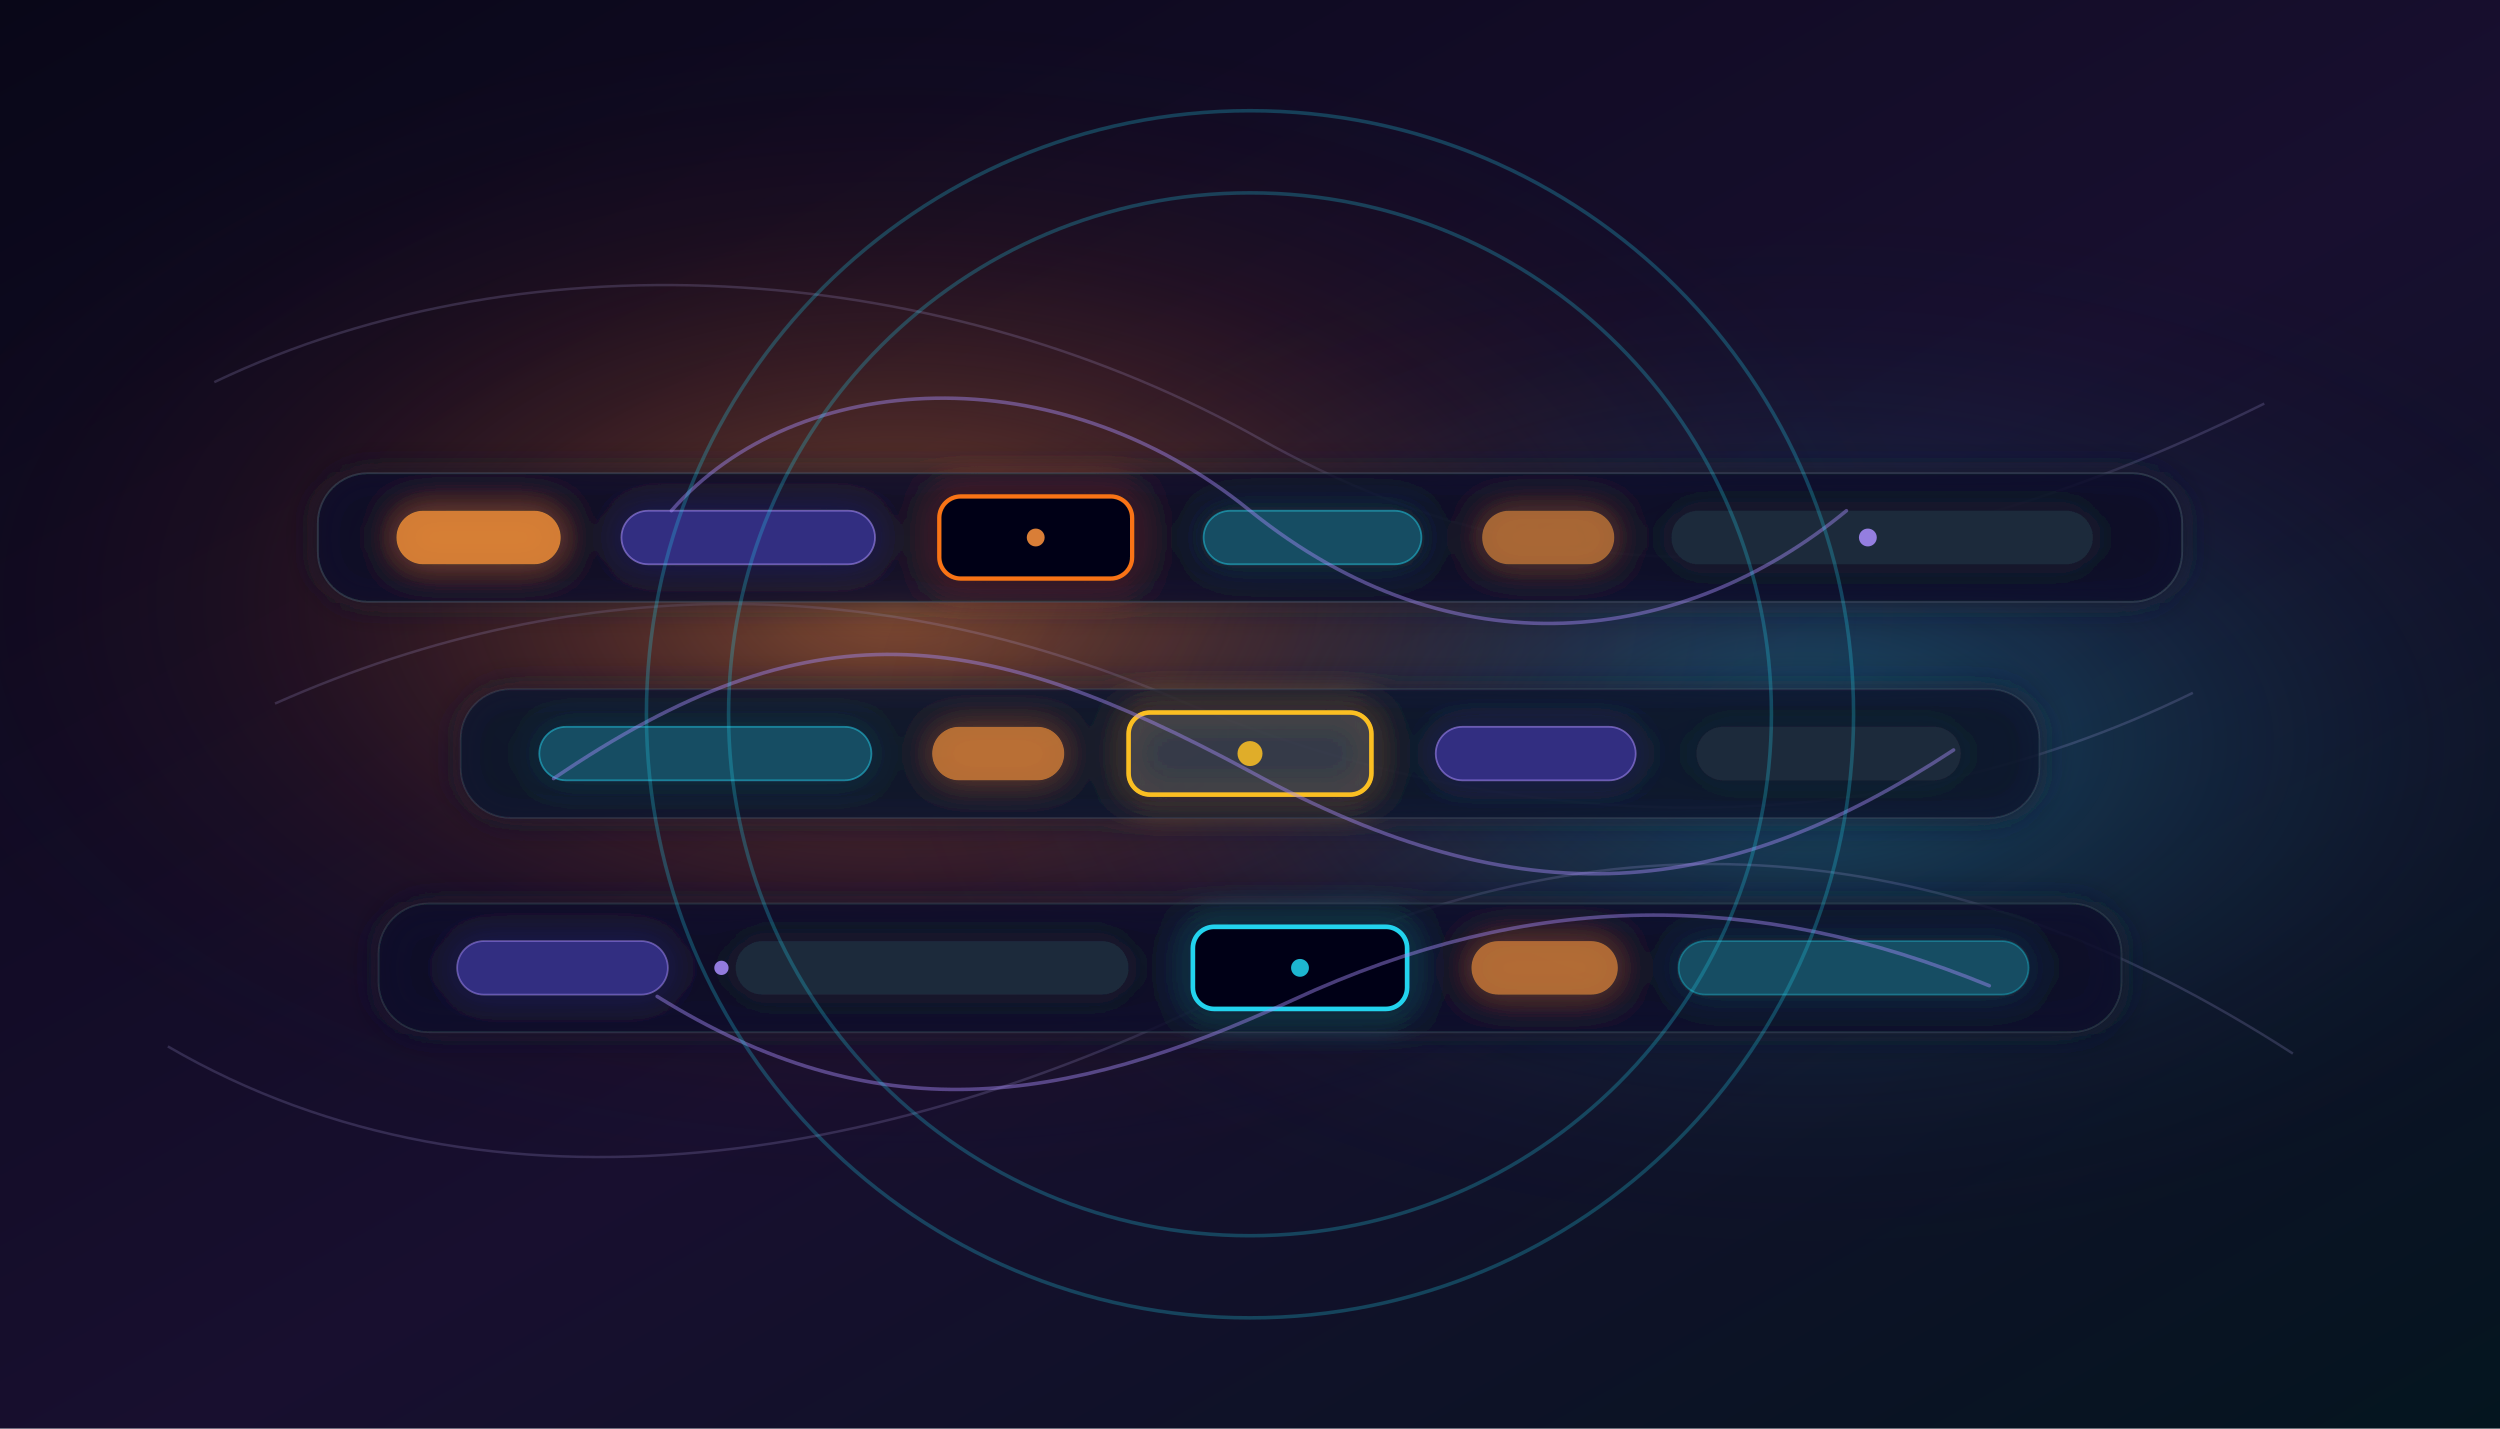
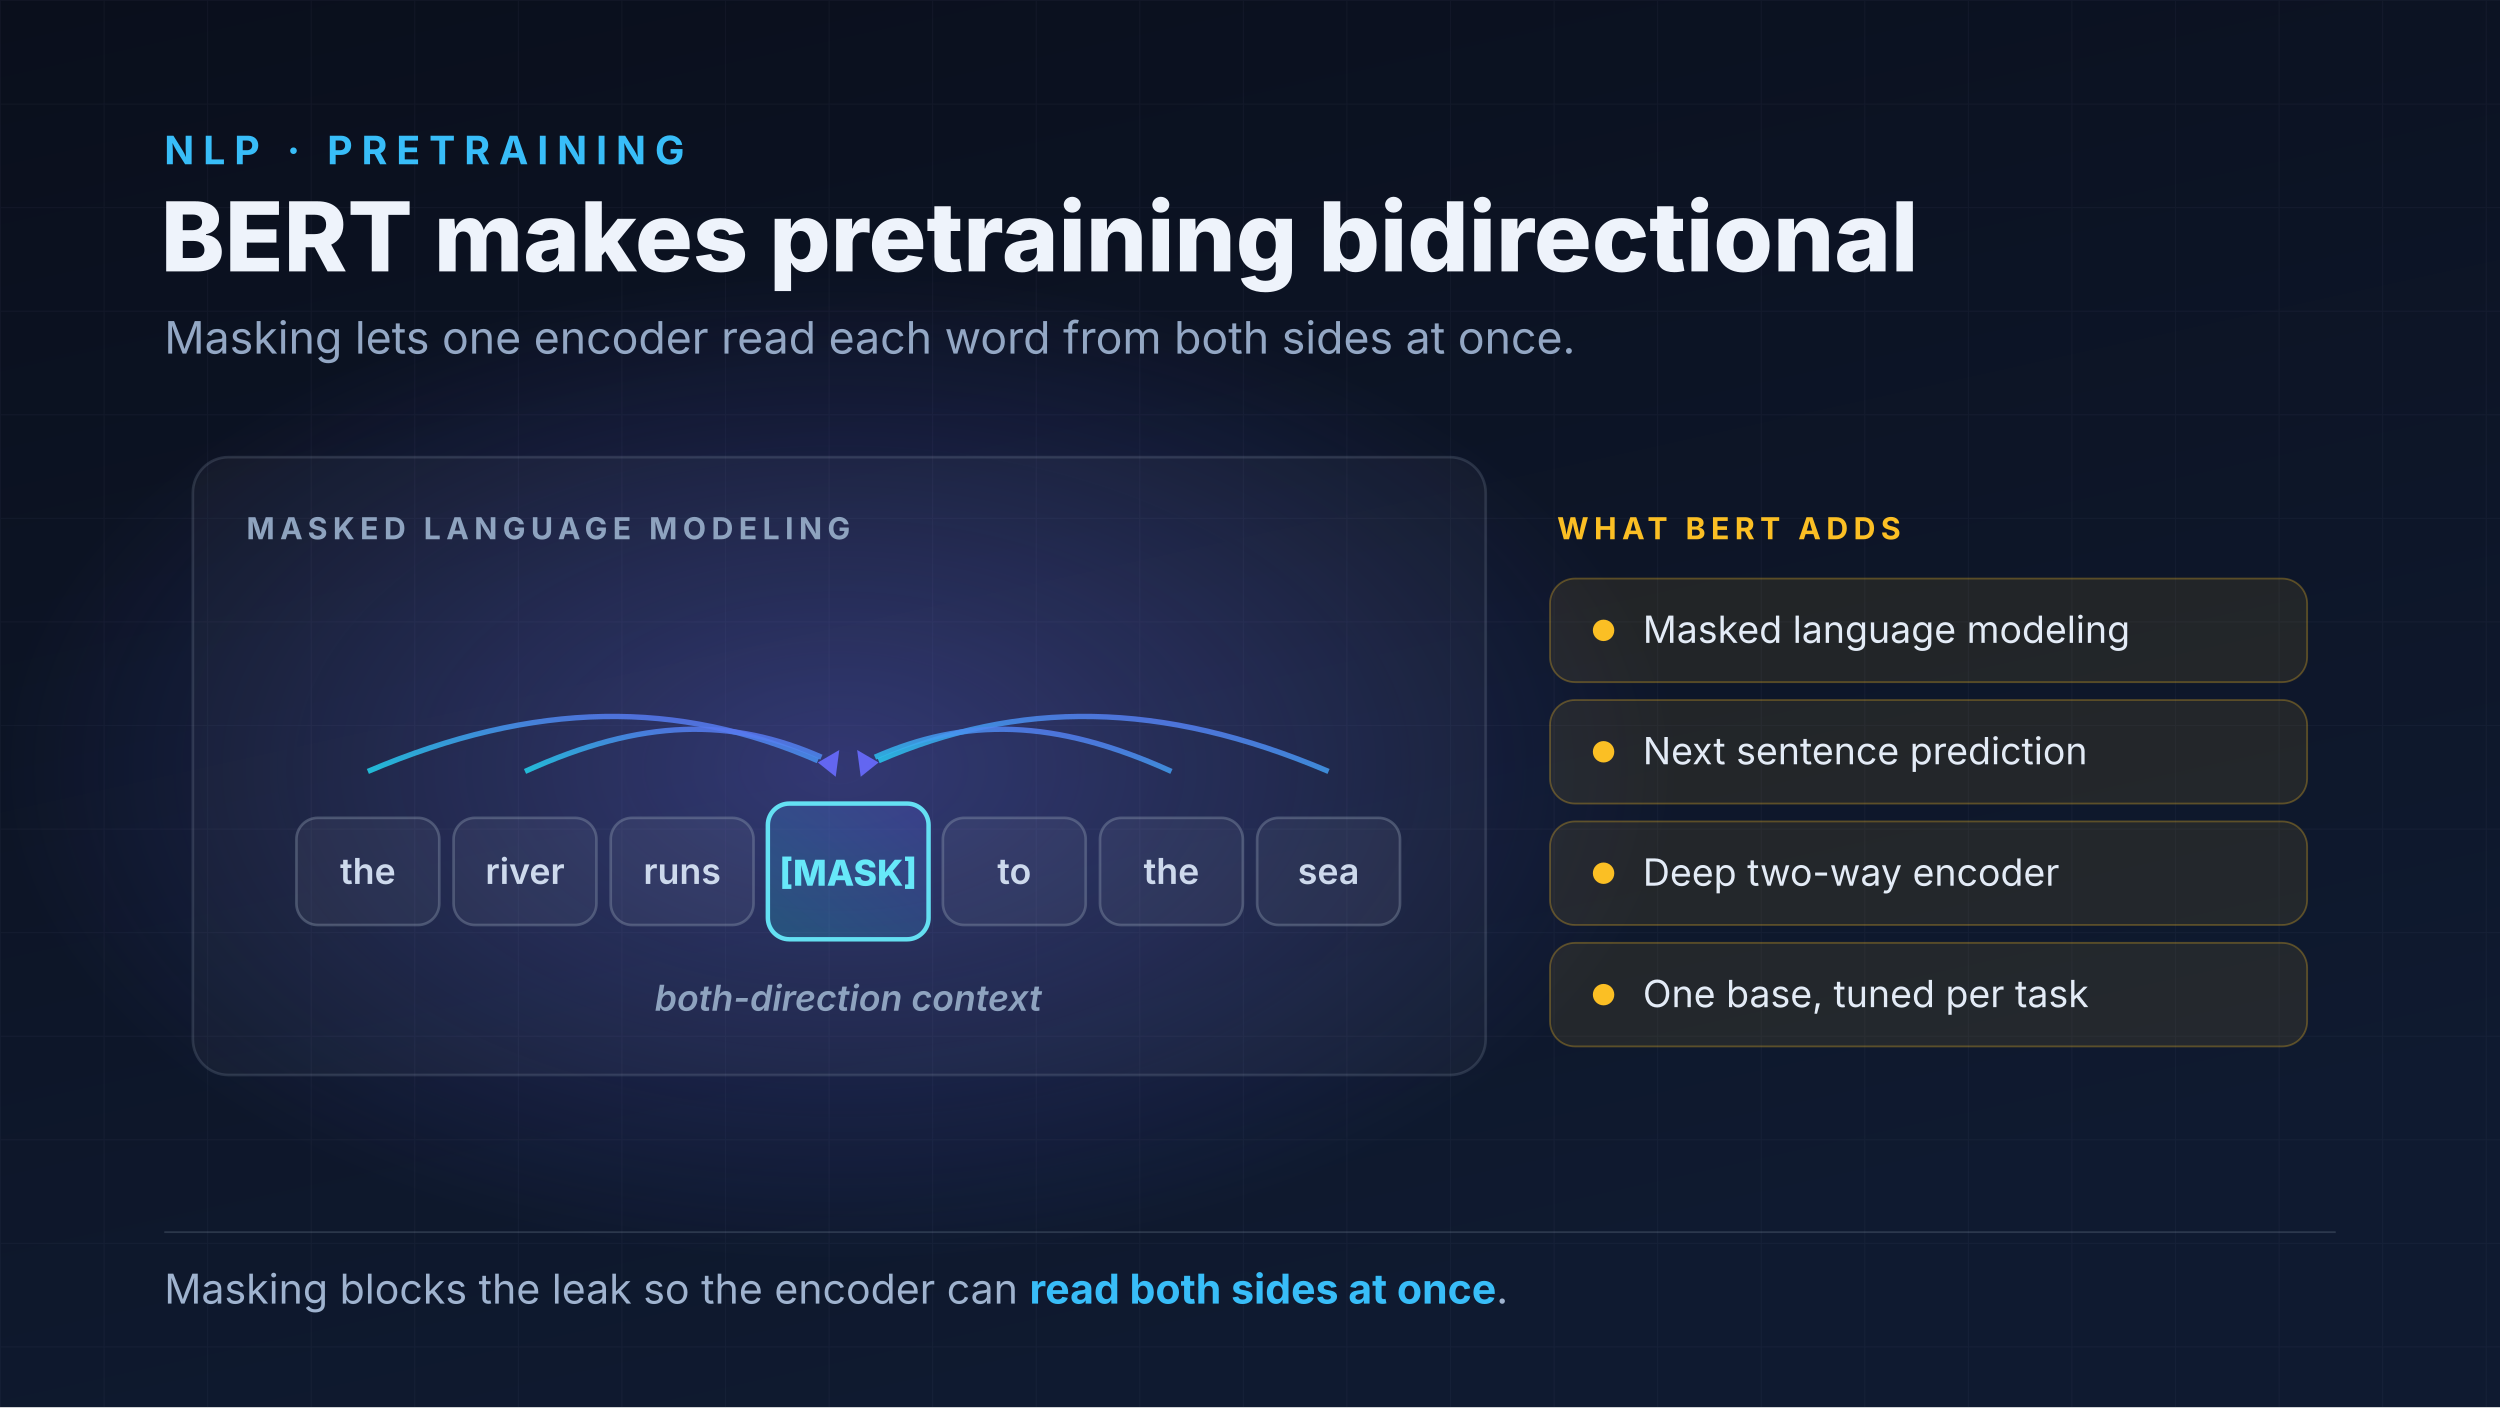
- <svg xmlns="http://www.w3.org/2000/svg" width="1400" height="800" viewBox="0 0 1400 800" role="img" aria-labelledby="title desc">
+ <svg xmlns="http://www.w3.org/2000/svg" width="1400" height="788" viewBox="0 0 1400 788" role="img" aria-labelledby="title desc">
  <defs>
-     <linearGradient id="bg" x1="0" y1="0" x2="1" y2="1">
-       <stop offset="0%" stop-color="#090718" />
-       <stop offset="54%" stop-color="#180f2f" />
-       <stop offset="100%" stop-color="#04151f" />
+     <linearGradient id="bg" x1="0" y1="0" x2="0.4" y2="1">
+       <stop offset="0%" stop-color="#0a0f1c" />
+       <stop offset="100%" stop-color="#0f1a30" />
    </linearGradient>
-     <radialGradient id="amberGlow" cx="36%" cy="42%" r="42%">
-       <stop offset="0%" stop-color="#fb923c" stop-opacity="0.48" />
-       <stop offset="62%" stop-color="#7c2d12" stop-opacity="0.12" />
-       <stop offset="100%" stop-color="#090718" stop-opacity="0" />
+     <linearGradient id="sig" x1="0" y1="1" x2="1" y2="0">
+       <stop offset="0%" stop-color="#22d3ee" />
+       <stop offset="100%" stop-color="#6366f1" />
+     </linearGradient>
+     <pattern id="grid" width="58" height="58" patternUnits="userSpaceOnUse">
+       <path d="M58 0 H0 V58" fill="none" stroke="#9fb3cf" stroke-width="1" opacity="0.05" />
+     </pattern>
+     <radialGradient id="glow" cx="50%" cy="50%" r="50%">
+       <stop offset="0%" stop-color="#6366f1" stop-opacity="0.35" />
+       <stop offset="100%" stop-color="#6366f1" stop-opacity="0" />
    </radialGradient>
-     <radialGradient id="cyanGlow" cx="72%" cy="52%" r="38%">
-       <stop offset="0%" stop-color="#22d3ee" stop-opacity="0.32" />
-       <stop offset="68%" stop-color="#164e63" stop-opacity="0.08" />
-       <stop offset="100%" stop-color="#090718" stop-opacity="0" />
-     </radialGradient>
-     <linearGradient id="scanA" x1="0" y1="0" x2="1" y2="0">
-       <stop offset="0%" stop-color="#22d3ee" stop-opacity="0" />
-       <stop offset="45%" stop-color="#22d3ee" stop-opacity="0.82" />
-       <stop offset="100%" stop-color="#fb923c" stop-opacity="0" />
-     </linearGradient>
-     <linearGradient id="scanB" x1="1" y1="0" x2="0" y2="0">
-       <stop offset="0%" stop-color="#a78bfa" stop-opacity="0" />
-       <stop offset="46%" stop-color="#a78bfa" stop-opacity="0.86" />
-       <stop offset="100%" stop-color="#fb923c" stop-opacity="0" />
-     </linearGradient>
-     <filter id="soft" x="-40%" y="-80%" width="180%" height="260%">
-       <feGaussianBlur stdDeviation="9" result="blur" />
-       <feMerge>
-         <feMergeNode in="blur" />
-         <feMergeNode in="SourceGraphic" />
-       </feMerge>
-     </filter>
  </defs>
-   <rect width="1400" height="800" fill="url(#bg)" />
-   <rect width="1400" height="800" fill="url(#amberGlow)" />
-   <rect width="1400" height="800" fill="url(#cyanGlow)" />
-   <g opacity="0.18" stroke="#c4b5fd" stroke-width="1.4" fill="none">
-     <path d="M120 214 C300 128 532 148 706 246 C870 338 1046 336 1268 226" />
-     <path d="M94 586 C276 692 506 650 700 550 C900 448 1092 466 1284 590" />
-     <path d="M154 394 C330 316 502 324 660 392 C844 470 1048 476 1228 388" />
-   </g>
-   <g filter="url(#soft)">
-     <rect x="178" y="265" width="1044" height="72" rx="28" fill="#111827" fill-opacity="0.72" stroke="#475569" stroke-opacity="0.46" />
-     <rect x="222" y="286" width="92" height="30" rx="15" fill="#fb923c" fill-opacity="0.8" />
-     <rect x="348" y="286" width="142" height="30" rx="15" fill="#312e81" stroke="#a78bfa" stroke-opacity="0.56" />
-     <rect x="526" y="278" width="108" height="46" rx="12" fill="#020617" stroke="#f97316" stroke-width="2.4" />
-     <rect x="674" y="286" width="122" height="30" rx="15" fill="#164e63" stroke="#22d3ee" stroke-opacity="0.48" />
-     <rect x="830" y="286" width="74" height="30" rx="15" fill="#fb923c" fill-opacity="0.58" />
-     <rect x="936" y="286" width="236" height="30" rx="15" fill="#1e293b" />
-     <rect x="258" y="386" width="884" height="72" rx="28" fill="#0f172a" fill-opacity="0.76" stroke="#475569" stroke-opacity="0.36" />
-     <rect x="302" y="407" width="186" height="30" rx="15" fill="#164e63" stroke="#22d3ee" stroke-opacity="0.5" />
-     <rect x="522" y="407" width="74" height="30" rx="15" fill="#fb923c" fill-opacity="0.66" />
-     <rect x="632" y="399" width="136" height="46" rx="12" fill="#fff7ed" fill-opacity="0.13" stroke="#fbbf24" stroke-width="2.6" />
-     <rect x="804" y="407" width="112" height="30" rx="15" fill="#312e81" stroke="#a78bfa" stroke-opacity="0.56" />
-     <rect x="950" y="407" width="148" height="30" rx="15" fill="#1e293b" />
-     <rect x="212" y="506" width="976" height="72" rx="28" fill="#111827" fill-opacity="0.7" stroke="#475569" stroke-opacity="0.34" />
-     <rect x="256" y="527" width="118" height="30" rx="15" fill="#312e81" stroke="#a78bfa" stroke-opacity="0.5" />
-     <rect x="412" y="527" width="220" height="30" rx="15" fill="#1e293b" />
-     <rect x="668" y="519" width="120" height="46" rx="12" fill="#020617" stroke="#22d3ee" stroke-width="2.6" />
-     <rect x="824" y="527" width="82" height="30" rx="15" fill="#fb923c" fill-opacity="0.62" />
-     <rect x="940" y="527" width="196" height="30" rx="15" fill="#164e63" stroke="#22d3ee" stroke-opacity="0.36" />
-   </g>
-   <g stroke-linecap="round" fill="none">
-     <path d="M166 301 H1218" stroke="url(#scanA)" stroke-width="5" />
-     <path d="M1234 421 H250" stroke="url(#scanB)" stroke-width="5" />
-     <path d="M196 542 H1188" stroke="url(#scanA)" stroke-width="4" />
-   </g>
-   <g fill="#f8fafc" opacity="0.86">
-     <circle cx="580" cy="301" r="5" fill="#fb923c" />
-     <circle cx="700" cy="422" r="7" fill="#fbbf24" />
-     <circle cx="728" cy="542" r="5" fill="#22d3ee" />
-     <circle cx="1046" cy="301" r="5" fill="#a78bfa" />
-     <circle cx="404" cy="542" r="4" fill="#a78bfa" />
-   </g>
-   <g stroke="#a78bfa" stroke-width="2" stroke-linecap="round" fill="none" opacity="0.44">
-     <path d="M376 286 C446 206 592 198 700 286 C814 378 942 362 1034 286" />
-     <path d="M310 436 C454 338 548 350 700 432 C854 516 966 504 1094 420" />
-     <path d="M368 558 C490 634 594 620 724 560 C858 498 982 498 1114 552" />
-   </g>
-   <g opacity="0.26" fill="none" stroke="#22d3ee" stroke-width="2">
-     <circle cx="700" cy="400" r="292" />
-     <circle cx="700" cy="400" r="338" />
-   </g>
+   <rect width="1400" height="788" fill="url(#bg)" />
+   <rect width="1400" height="788" fill="url(#grid)" />
+   <ellipse cx="470" cy="430" rx="470" ry="280" fill="url(#glow)" />
+   <text x="92" y="92" fill="#38bdf8" font-family="Inter,'Segoe UI',system-ui,sans-serif" font-size="22" font-weight="700" letter-spacing="5">NLP · PRETRAINING</text>
+   <text x="90" y="152" fill="#eef3fb" font-family="Inter,'Segoe UI',system-ui,sans-serif" font-size="54" font-weight="800">BERT makes pretraining bidirectional</text>
+   <text x="92" y="198" fill="#93a7c4" font-family="Inter,'Segoe UI',system-ui,sans-serif" font-size="25">Masking lets one encoder read each word from both sides at once.</text>
+   <rect x="108" y="256" width="724" height="346" rx="20" fill="#ffffff" fill-opacity="0.035" stroke="#94a3b8" stroke-opacity="0.20" stroke-width="1.5" />
+   <text x="138" y="302" fill="#8ea3bf" font-family="Inter,'Segoe UI',system-ui,sans-serif" font-size="17" font-weight="700" letter-spacing="3">MASKED LANGUAGE MODELING</text>
+   <path d="M206 432 C 300 392, 380 392, 458 426" fill="none" stroke="url(#sig)" stroke-width="3" stroke-opacity="0.85" />
+   <path d="M294 432 C 360 402, 410 402, 460 424" fill="none" stroke="url(#sig)" stroke-width="3" stroke-opacity="0.85" />
+   <path d="M744 432 C 650 392, 570 392, 492 426" fill="none" stroke="url(#sig)" stroke-width="3" stroke-opacity="0.85" />
+   <path d="M656 432 C 590 402, 540 402, 490 424" fill="none" stroke="url(#sig)" stroke-width="3" stroke-opacity="0.85" />
+   <polygon points="458,427 470,420 468,435" fill="#6366f1" />
+   <polygon points="492,427 480,420 482,435" fill="#6366f1" />
+   <rect x="166" y="458" width="80" height="60" rx="12" fill="#ffffff" fill-opacity="0.05" stroke="#94a3b8" stroke-opacity="0.35" stroke-width="1.5" />
+   <text x="206" y="495" fill="#cdd9ec" font-family="Inter,'Segoe UI',system-ui,sans-serif" font-size="20" font-weight="600" text-anchor="middle">the</text>
+   <rect x="254" y="458" width="80" height="60" rx="12" fill="#ffffff" fill-opacity="0.05" stroke="#94a3b8" stroke-opacity="0.35" stroke-width="1.5" />
+   <text x="294" y="495" fill="#cdd9ec" font-family="Inter,'Segoe UI',system-ui,sans-serif" font-size="20" font-weight="600" text-anchor="middle">river</text>
+   <rect x="342" y="458" width="80" height="60" rx="12" fill="#ffffff" fill-opacity="0.05" stroke="#94a3b8" stroke-opacity="0.35" stroke-width="1.5" />
+   <text x="382" y="495" fill="#cdd9ec" font-family="Inter,'Segoe UI',system-ui,sans-serif" font-size="20" font-weight="600" text-anchor="middle">runs</text>
+   <rect x="430" y="450" width="90" height="76" rx="12" fill="url(#sig)" fill-opacity="0.22" stroke="#67e8f9" stroke-opacity="0.95" stroke-width="2.5" />
+   <text x="475" y="496" fill="#67e8f9" font-family="Inter,'Segoe UI',system-ui,sans-serif" font-size="20" font-weight="800" text-anchor="middle">[MASK]</text>
+   <rect x="528" y="458" width="80" height="60" rx="12" fill="#ffffff" fill-opacity="0.05" stroke="#94a3b8" stroke-opacity="0.35" stroke-width="1.5" />
+   <text x="568" y="495" fill="#cdd9ec" font-family="Inter,'Segoe UI',system-ui,sans-serif" font-size="20" font-weight="600" text-anchor="middle">to</text>
+   <rect x="616" y="458" width="80" height="60" rx="12" fill="#ffffff" fill-opacity="0.05" stroke="#94a3b8" stroke-opacity="0.35" stroke-width="1.5" />
+   <text x="656" y="495" fill="#cdd9ec" font-family="Inter,'Segoe UI',system-ui,sans-serif" font-size="20" font-weight="600" text-anchor="middle">the</text>
+   <rect x="704" y="458" width="80" height="60" rx="12" fill="#ffffff" fill-opacity="0.05" stroke="#94a3b8" stroke-opacity="0.35" stroke-width="1.5" />
+   <text x="744" y="495" fill="#cdd9ec" font-family="Inter,'Segoe UI',system-ui,sans-serif" font-size="20" font-weight="600" text-anchor="middle">sea</text>
+   <text x="475" y="566" fill="#8ea3bf" font-family="Inter,'Segoe UI',system-ui,sans-serif" font-size="20" font-weight="600" text-anchor="middle" font-style="italic">both-direction context</text>
+   <text x="872" y="302" fill="#fbbf24" font-family="Inter,'Segoe UI',system-ui,sans-serif" font-size="17" font-weight="700" letter-spacing="3">WHAT BERT ADDS</text>
+   <rect x="868" y="324" width="424" height="58" rx="14" fill="#fbbf24" fill-opacity="0.09" stroke="#fbbf24" stroke-opacity="0.3" stroke-width="1" />
+   <circle cx="898" cy="353" r="6" fill="#fbbf24" />
+   <text x="920" y="360" fill="#e3ebf6" font-family="Inter,'Segoe UI',system-ui,sans-serif" font-size="21">Masked language modeling</text>
+   <rect x="868" y="392" width="424" height="58" rx="14" fill="#fbbf24" fill-opacity="0.09" stroke="#fbbf24" stroke-opacity="0.3" stroke-width="1" />
+   <circle cx="898" cy="421" r="6" fill="#fbbf24" />
+   <text x="920" y="428" fill="#e3ebf6" font-family="Inter,'Segoe UI',system-ui,sans-serif" font-size="21">Next sentence prediction</text>
+   <rect x="868" y="460" width="424" height="58" rx="14" fill="#fbbf24" fill-opacity="0.09" stroke="#fbbf24" stroke-opacity="0.3" stroke-width="1" />
+   <circle cx="898" cy="489" r="6" fill="#fbbf24" />
+   <text x="920" y="496" fill="#e3ebf6" font-family="Inter,'Segoe UI',system-ui,sans-serif" font-size="21">Deep two-way encoder</text>
+   <rect x="868" y="528" width="424" height="58" rx="14" fill="#fbbf24" fill-opacity="0.09" stroke="#fbbf24" stroke-opacity="0.3" stroke-width="1" />
+   <circle cx="898" cy="557" r="6" fill="#fbbf24" />
+   <text x="920" y="564" fill="#e3ebf6" font-family="Inter,'Segoe UI',system-ui,sans-serif" font-size="21">One base, tuned per task</text>
+   <line x1="92" y1="690" x2="1308" y2="690" stroke="#94a3b8" stroke-opacity="0.22" stroke-width="1" />
+   <text x="92" y="730" fill="#9fb3cf" font-family="Inter,'Segoe UI',system-ui,sans-serif" font-size="23">Masking blocks the leak so the encoder can <tspan fill="#38bdf8" font-weight="700">read both sides at once</tspan>.</text>
</svg>
